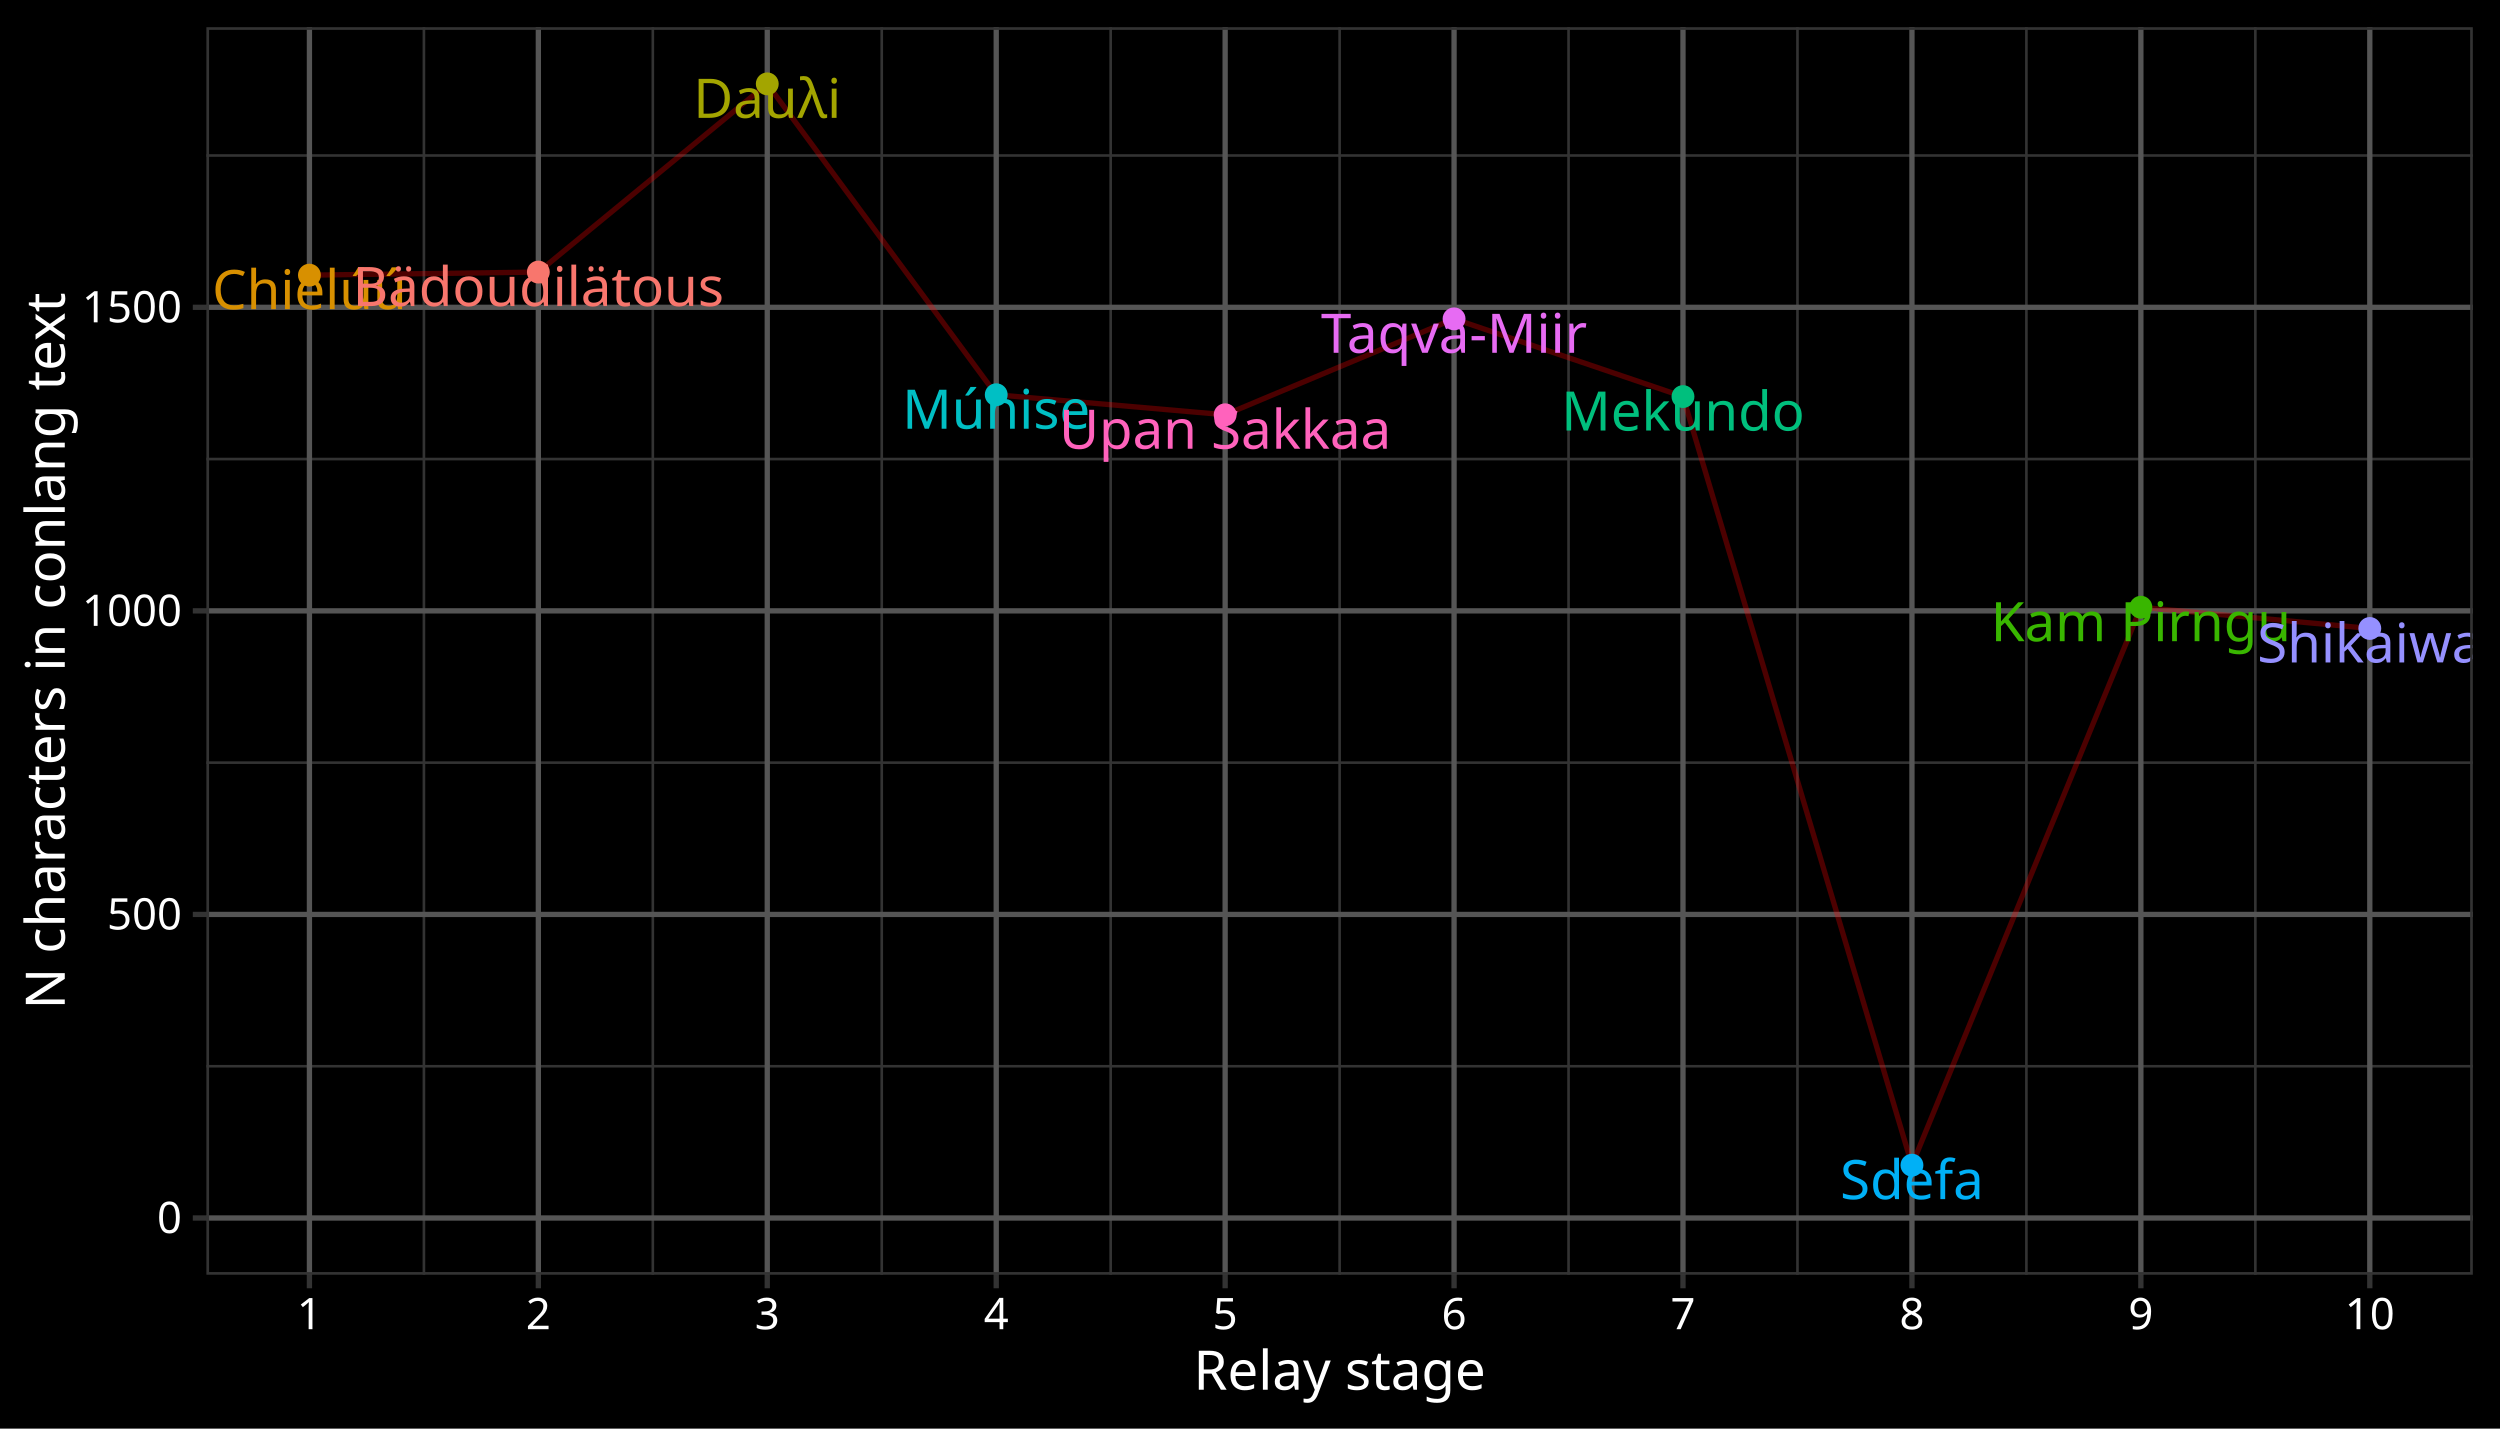
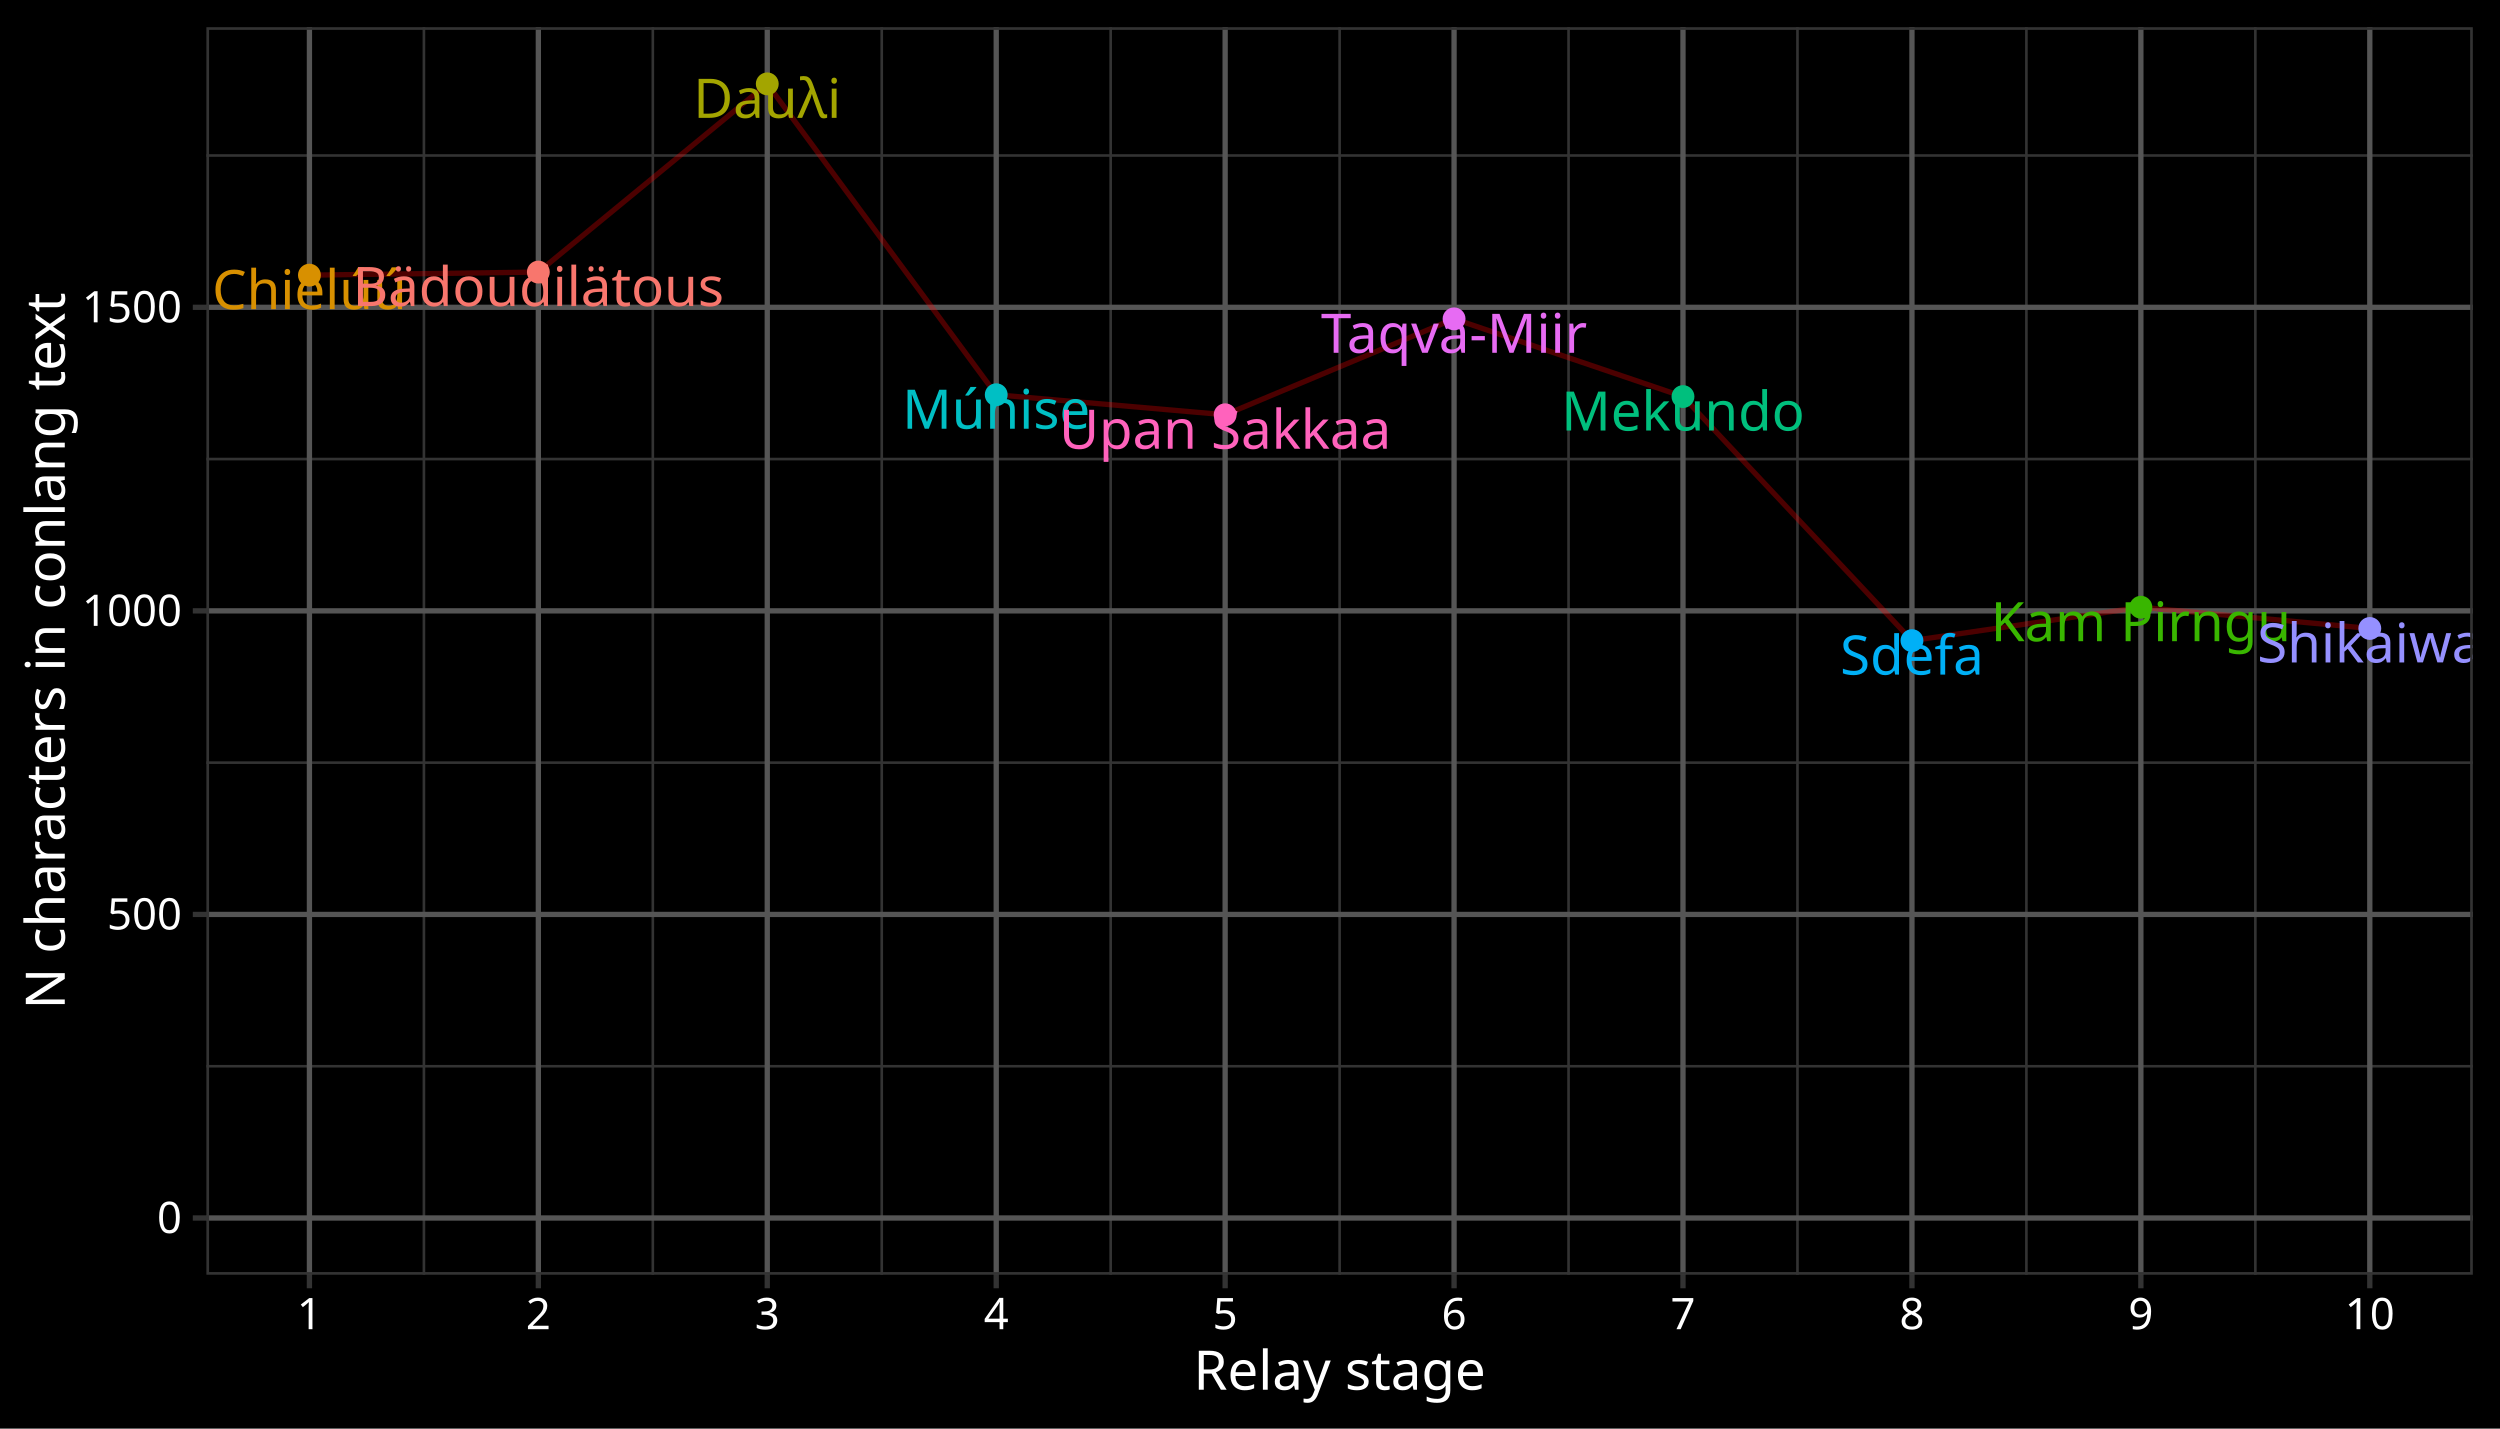
<svg xmlns="http://www.w3.org/2000/svg" width="504.00pt" height="288.00pt" viewBox="0 0 504.00 288.00">
  <g class="svglite">
    <defs>
      <style type="text/css">
    .svglite line, .svglite polyline, .svglite polygon, .svglite path, .svglite rect, .svglite circle {
      fill: none;
      stroke: #000000;
      stroke-linecap: round;
      stroke-linejoin: round;
      stroke-miterlimit: 10.00;
    }
    .svglite text {
      white-space: pre;
    }
    .svglite g.glyphgroup path {
      fill: inherit;
      stroke: none;
    }
  </style>
    </defs>
    <rect width="100%" height="100%" style="stroke: none; fill: none;" />
    <defs>
      <clipPath id="cpMC4wMHw1MDQuMDB8MC4wMHwyODguMDA=">
        <rect x="0.00" y="0.00" width="504.00" height="288.00" />
      </clipPath>
    </defs>
    <g clip-path="url(#cpMC4wMHw1MDQuMDB8MC4wMHwyODguMDA=)">
      <rect x="0.00" y="0.00" width="504.00" height="288.00" style="stroke-width: 1.07; stroke: none; fill: #000000;" />
    </g>
    <defs>
      <clipPath id="cpNDEuNjF8NDk4LjUyfDUuNDh8MjU2Ljk4">
        <rect x="41.61" y="5.48" width="456.91" height="251.50" />
      </clipPath>
    </defs>
    <g clip-path="url(#cpNDEuNjF8NDk4LjUyfDUuNDh8MjU2Ljk4)">
      <rect x="41.61" y="5.48" width="456.91" height="251.50" style="stroke-width: 1.07; stroke: none; fill: #000000;" />
      <polyline points="41.61,214.95 498.52,214.95 " style="stroke-width: 0.53; stroke: #333333; stroke-linecap: butt;" />
      <polyline points="41.61,153.75 498.52,153.75 " style="stroke-width: 0.53; stroke: #333333; stroke-linecap: butt;" />
      <polyline points="41.61,92.55 498.52,92.55 " style="stroke-width: 0.53; stroke: #333333; stroke-linecap: butt;" />
      <polyline points="41.61,31.35 498.52,31.35 " style="stroke-width: 0.53; stroke: #333333; stroke-linecap: butt;" />
      <polyline points="85.46,256.98 85.46,5.48 " style="stroke-width: 0.53; stroke: #333333; stroke-linecap: butt;" />
      <polyline points="131.61,256.98 131.61,5.48 " style="stroke-width: 0.53; stroke: #333333; stroke-linecap: butt;" />
      <polyline points="177.76,256.98 177.76,5.48 " style="stroke-width: 0.53; stroke: #333333; stroke-linecap: butt;" />
      <polyline points="223.91,256.98 223.91,5.48 " style="stroke-width: 0.53; stroke: #333333; stroke-linecap: butt;" />
      <polyline points="270.07,256.98 270.07,5.48 " style="stroke-width: 0.53; stroke: #333333; stroke-linecap: butt;" />
      <polyline points="316.22,256.98 316.22,5.48 " style="stroke-width: 0.53; stroke: #333333; stroke-linecap: butt;" />
      <polyline points="362.37,256.98 362.37,5.48 " style="stroke-width: 0.53; stroke: #333333; stroke-linecap: butt;" />
      <polyline points="408.52,256.98 408.52,5.48 " style="stroke-width: 0.53; stroke: #333333; stroke-linecap: butt;" />
      <polyline points="454.68,256.98 454.68,5.48 " style="stroke-width: 0.53; stroke: #333333; stroke-linecap: butt;" />
      <polyline points="41.61,245.55 498.52,245.55 " style="stroke-width: 1.07; stroke: #555555; stroke-linecap: butt;" />
      <polyline points="41.61,184.35 498.52,184.35 " style="stroke-width: 1.07; stroke: #555555; stroke-linecap: butt;" />
      <polyline points="41.61,123.15 498.52,123.15 " style="stroke-width: 1.07; stroke: #555555; stroke-linecap: butt;" />
      <polyline points="41.61,61.95 498.52,61.95 " style="stroke-width: 1.07; stroke: #555555; stroke-linecap: butt;" />
      <polyline points="62.38,256.98 62.38,5.48 " style="stroke-width: 1.07; stroke: #555555; stroke-linecap: butt;" />
      <polyline points="108.53,256.98 108.53,5.48 " style="stroke-width: 1.07; stroke: #555555; stroke-linecap: butt;" />
      <polyline points="154.68,256.98 154.68,5.48 " style="stroke-width: 1.07; stroke: #555555; stroke-linecap: butt;" />
      <polyline points="200.84,256.98 200.84,5.48 " style="stroke-width: 1.07; stroke: #555555; stroke-linecap: butt;" />
      <polyline points="246.99,256.98 246.99,5.48 " style="stroke-width: 1.07; stroke: #555555; stroke-linecap: butt;" />
      <polyline points="293.14,256.98 293.14,5.48 " style="stroke-width: 1.07; stroke: #555555; stroke-linecap: butt;" />
      <polyline points="339.29,256.98 339.29,5.48 " style="stroke-width: 1.07; stroke: #555555; stroke-linecap: butt;" />
      <polyline points="385.45,256.98 385.45,5.48 " style="stroke-width: 1.07; stroke: #555555; stroke-linecap: butt;" />
      <polyline points="431.60,256.98 431.60,5.48 " style="stroke-width: 1.07; stroke: #555555; stroke-linecap: butt;" />
      <polyline points="477.75,256.98 477.75,5.48 " style="stroke-width: 1.07; stroke: #555555; stroke-linecap: butt;" />
-       <polyline points="62.38,55.47 108.53,54.85 154.68,16.91 200.84,79.58 246.99,83.62 293.14,64.28 339.29,79.95 385.45,234.90 431.60,122.42 477.75,126.70 " style="stroke-width: 1.07; stroke: #FF0000; stroke-opacity: 0.30; stroke-linecap: butt;" />
+       <polyline points="62.38,55.47 108.53,54.85 154.68,16.91 200.84,79.58 246.99,83.62 293.14,64.28 339.29,79.95 385.45,129.15 431.60,122.42 477.75,126.70 " style="stroke-width: 1.07; stroke: #FF0000; stroke-opacity: 0.30; stroke-linecap: butt;" />
      <circle cx="62.38" cy="55.47" r="1.95" style="stroke-width: 0.71; stroke: #D89000; fill: #D89000;" />
      <circle cx="108.53" cy="54.85" r="1.95" style="stroke-width: 0.71; stroke: #F8766D; fill: #F8766D;" />
      <circle cx="154.68" cy="16.91" r="1.95" style="stroke-width: 0.71; stroke: #A3A500; fill: #A3A500;" />
      <circle cx="200.84" cy="79.58" r="1.95" style="stroke-width: 0.71; stroke: #00BFC4; fill: #00BFC4;" />
      <circle cx="246.99" cy="83.62" r="1.95" style="stroke-width: 0.71; stroke: #FF62BC; fill: #FF62BC;" />
      <circle cx="293.14" cy="64.28" r="1.95" style="stroke-width: 0.71; stroke: #E76BF3; fill: #E76BF3;" />
      <circle cx="339.29" cy="79.95" r="1.95" style="stroke-width: 0.71; stroke: #00BF7D; fill: #00BF7D;" />
-       <circle cx="385.45" cy="234.90" r="1.95" style="stroke-width: 0.71; stroke: #00B0F6; fill: #00B0F6;" />
+       <circle cx="385.45" cy="129.15" r="1.95" style="stroke-width: 0.71; stroke: #00B0F6; fill: #00B0F6;" />
      <circle cx="431.60" cy="122.42" r="1.95" style="stroke-width: 0.71; stroke: #39B600; fill: #39B600;" />
      <circle cx="477.75" cy="126.70" r="1.95" style="stroke-width: 0.71; stroke: #9590FF; fill: #9590FF;" />
      <text x="62.38" y="62.32" text-anchor="middle" style="font-size: 11.00px;fill: #D89000; font-family: &quot;Fira Sans&quot;;" textLength="37.64px" lengthAdjust="spacingAndGlyphs">Chielúú</text>
      <text x="108.53" y="61.70" text-anchor="middle" style="font-size: 11.00px;fill: #F8766D; font-family: &quot;Fira Sans&quot;;" textLength="72.67px" lengthAdjust="spacingAndGlyphs">Bädoudilätous</text>
      <text x="154.68" y="23.76" text-anchor="middle" style="font-size: 11.00px;fill: #A3A500; font-family: &quot;Fira Sans&quot;;" textLength="30.78px" lengthAdjust="spacingAndGlyphs">Dauλi </text>
      <text x="200.84" y="86.43" text-anchor="middle" style="font-size: 11.00px;fill: #00BFC4; font-family: &quot;Fira Sans&quot;;" textLength="35.67px" lengthAdjust="spacingAndGlyphs">Múnise</text>
      <text x="246.99" y="90.47" text-anchor="middle" style="font-size: 11.00px;fill: #FF62BC; font-family: &quot;Fira Sans&quot;;" textLength="64.03px" lengthAdjust="spacingAndGlyphs">Upan Sakkaa</text>
      <text x="293.14" y="71.13" text-anchor="middle" style="font-size: 11.00px;fill: #E76BF3; font-family: &quot;Fira Sans&quot;;" textLength="52.28px" lengthAdjust="spacingAndGlyphs">Taqva-Miir</text>
      <text x="339.29" y="86.80" text-anchor="middle" style="font-size: 11.00px;fill: #00BF7D; font-family: &quot;Fira Sans&quot;;" textLength="45.97px" lengthAdjust="spacingAndGlyphs">Mekundo</text>
-       <text x="385.45" y="241.75" text-anchor="middle" style="font-size: 11.00px;fill: #00B0F6; font-family: &quot;Fira Sans&quot;;" textLength="28.02px" lengthAdjust="spacingAndGlyphs">Sdefa</text>
+       <text x="385.45" y="136.00" text-anchor="middle" style="font-size: 11.00px;fill: #00B0F6; font-family: &quot;Fira Sans&quot;;" textLength="28.02px" lengthAdjust="spacingAndGlyphs">Sdefa</text>
      <text x="431.60" y="129.27" text-anchor="middle" style="font-size: 11.00px;fill: #39B600; font-family: &quot;Fira Sans&quot;;" textLength="56.95px" lengthAdjust="spacingAndGlyphs">Kam Pirngu</text>
      <text x="477.75" y="133.55" text-anchor="middle" style="font-size: 11.00px;fill: #9590FF; font-family: &quot;Fira Sans&quot;;" textLength="43.86px" lengthAdjust="spacingAndGlyphs">Shikaiwa</text>
      <rect x="41.61" y="5.48" width="456.91" height="251.50" style="stroke-width: 1.07; stroke: #333333;" />
    </g>
    <g clip-path="url(#cpMC4wMHw1MDQuMDB8MC4wMHwyODguMDA=)">
      <text x="36.68" y="248.58" text-anchor="end" style="font-size: 8.80px;fill: #FFFFFF; font-family: &quot;Fira Sans&quot;;" textLength="4.91px" lengthAdjust="spacingAndGlyphs">0</text>
      <text x="36.68" y="187.38" text-anchor="end" style="font-size: 8.80px;fill: #FFFFFF; font-family: &quot;Fira Sans&quot;;" textLength="14.22px" lengthAdjust="spacingAndGlyphs">500</text>
      <text x="36.68" y="126.18" text-anchor="end" style="font-size: 8.80px;fill: #FFFFFF; font-family: &quot;Fira Sans&quot;;" textLength="18.53px" lengthAdjust="spacingAndGlyphs">1000</text>
      <text x="36.68" y="64.98" text-anchor="end" style="font-size: 8.80px;fill: #FFFFFF; font-family: &quot;Fira Sans&quot;;" textLength="18.03px" lengthAdjust="spacingAndGlyphs">1500</text>
      <polyline points="38.87,245.55 41.61,245.55 " style="stroke-width: 1.07; stroke: #333333; stroke-linecap: butt;" />
      <polyline points="38.87,184.35 41.61,184.35 " style="stroke-width: 1.07; stroke: #333333; stroke-linecap: butt;" />
      <polyline points="38.87,123.15 41.61,123.15 " style="stroke-width: 1.07; stroke: #333333; stroke-linecap: butt;" />
      <polyline points="38.87,61.95 41.61,61.95 " style="stroke-width: 1.07; stroke: #333333; stroke-linecap: butt;" />
      <polyline points="62.38,259.72 62.38,256.98 " style="stroke-width: 1.07; stroke: #333333; stroke-linecap: butt;" />
      <polyline points="108.53,259.72 108.53,256.98 " style="stroke-width: 1.07; stroke: #333333; stroke-linecap: butt;" />
      <polyline points="154.68,259.72 154.68,256.98 " style="stroke-width: 1.07; stroke: #333333; stroke-linecap: butt;" />
      <polyline points="200.84,259.72 200.84,256.98 " style="stroke-width: 1.07; stroke: #333333; stroke-linecap: butt;" />
      <polyline points="246.99,259.72 246.99,256.98 " style="stroke-width: 1.07; stroke: #333333; stroke-linecap: butt;" />
      <polyline points="293.14,259.72 293.14,256.98 " style="stroke-width: 1.07; stroke: #333333; stroke-linecap: butt;" />
      <polyline points="339.29,259.72 339.29,256.98 " style="stroke-width: 1.07; stroke: #333333; stroke-linecap: butt;" />
      <polyline points="385.45,259.72 385.45,256.98 " style="stroke-width: 1.07; stroke: #333333; stroke-linecap: butt;" />
      <polyline points="431.60,259.72 431.60,256.98 " style="stroke-width: 1.07; stroke: #333333; stroke-linecap: butt;" />
      <polyline points="477.75,259.72 477.75,256.98 " style="stroke-width: 1.07; stroke: #333333; stroke-linecap: butt;" />
      <text x="62.38" y="267.97" text-anchor="middle" style="font-size: 8.80px;fill: #FFFFFF; font-family: &quot;Fira Sans&quot;;" textLength="3.81px" lengthAdjust="spacingAndGlyphs">1</text>
      <text x="108.53" y="267.97" text-anchor="middle" style="font-size: 8.80px;fill: #FFFFFF; font-family: &quot;Fira Sans&quot;;" textLength="4.36px" lengthAdjust="spacingAndGlyphs">2</text>
      <text x="154.68" y="267.97" text-anchor="middle" style="font-size: 8.80px;fill: #FFFFFF; font-family: &quot;Fira Sans&quot;;" textLength="4.39px" lengthAdjust="spacingAndGlyphs">3</text>
      <text x="200.84" y="267.97" text-anchor="middle" style="font-size: 8.80px;fill: #FFFFFF; font-family: &quot;Fira Sans&quot;;" textLength="4.69px" lengthAdjust="spacingAndGlyphs">4</text>
      <text x="246.99" y="267.97" text-anchor="middle" style="font-size: 8.80px;fill: #FFFFFF; font-family: &quot;Fira Sans&quot;;" textLength="4.41px" lengthAdjust="spacingAndGlyphs">5</text>
      <text x="293.14" y="267.97" text-anchor="middle" style="font-size: 8.80px;fill: #FFFFFF; font-family: &quot;Fira Sans&quot;;" textLength="4.69px" lengthAdjust="spacingAndGlyphs">6</text>
      <text x="339.29" y="267.97" text-anchor="middle" style="font-size: 8.80px;fill: #FFFFFF; font-family: &quot;Fira Sans&quot;;" textLength="3.91px" lengthAdjust="spacingAndGlyphs">7</text>
      <text x="385.45" y="267.97" text-anchor="middle" style="font-size: 8.80px;fill: #FFFFFF; font-family: &quot;Fira Sans&quot;;" textLength="4.84px" lengthAdjust="spacingAndGlyphs">8</text>
      <text x="431.60" y="267.97" text-anchor="middle" style="font-size: 8.80px;fill: #FFFFFF; font-family: &quot;Fira Sans&quot;;" textLength="4.62px" lengthAdjust="spacingAndGlyphs">9</text>
      <text x="477.75" y="267.97" text-anchor="middle" style="font-size: 8.80px;fill: #FFFFFF; font-family: &quot;Fira Sans&quot;;" textLength="8.72px" lengthAdjust="spacingAndGlyphs">10</text>
      <text x="270.07" y="280.17" text-anchor="middle" style="font-size: 11.00px;fill: #FFFFFF; font-family: &quot;Fira Sans&quot;;" textLength="56.23px" lengthAdjust="spacingAndGlyphs">Relay stage</text>
      <text transform="translate(13.06,131.23) rotate(-90)" text-anchor="middle" style="font-size: 11.00px;fill: #FFFFFF; font-family: &quot;Fira Sans&quot;;" textLength="138.83px" lengthAdjust="spacingAndGlyphs">N characters in conlang text</text>
    </g>
  </g>
</svg>
